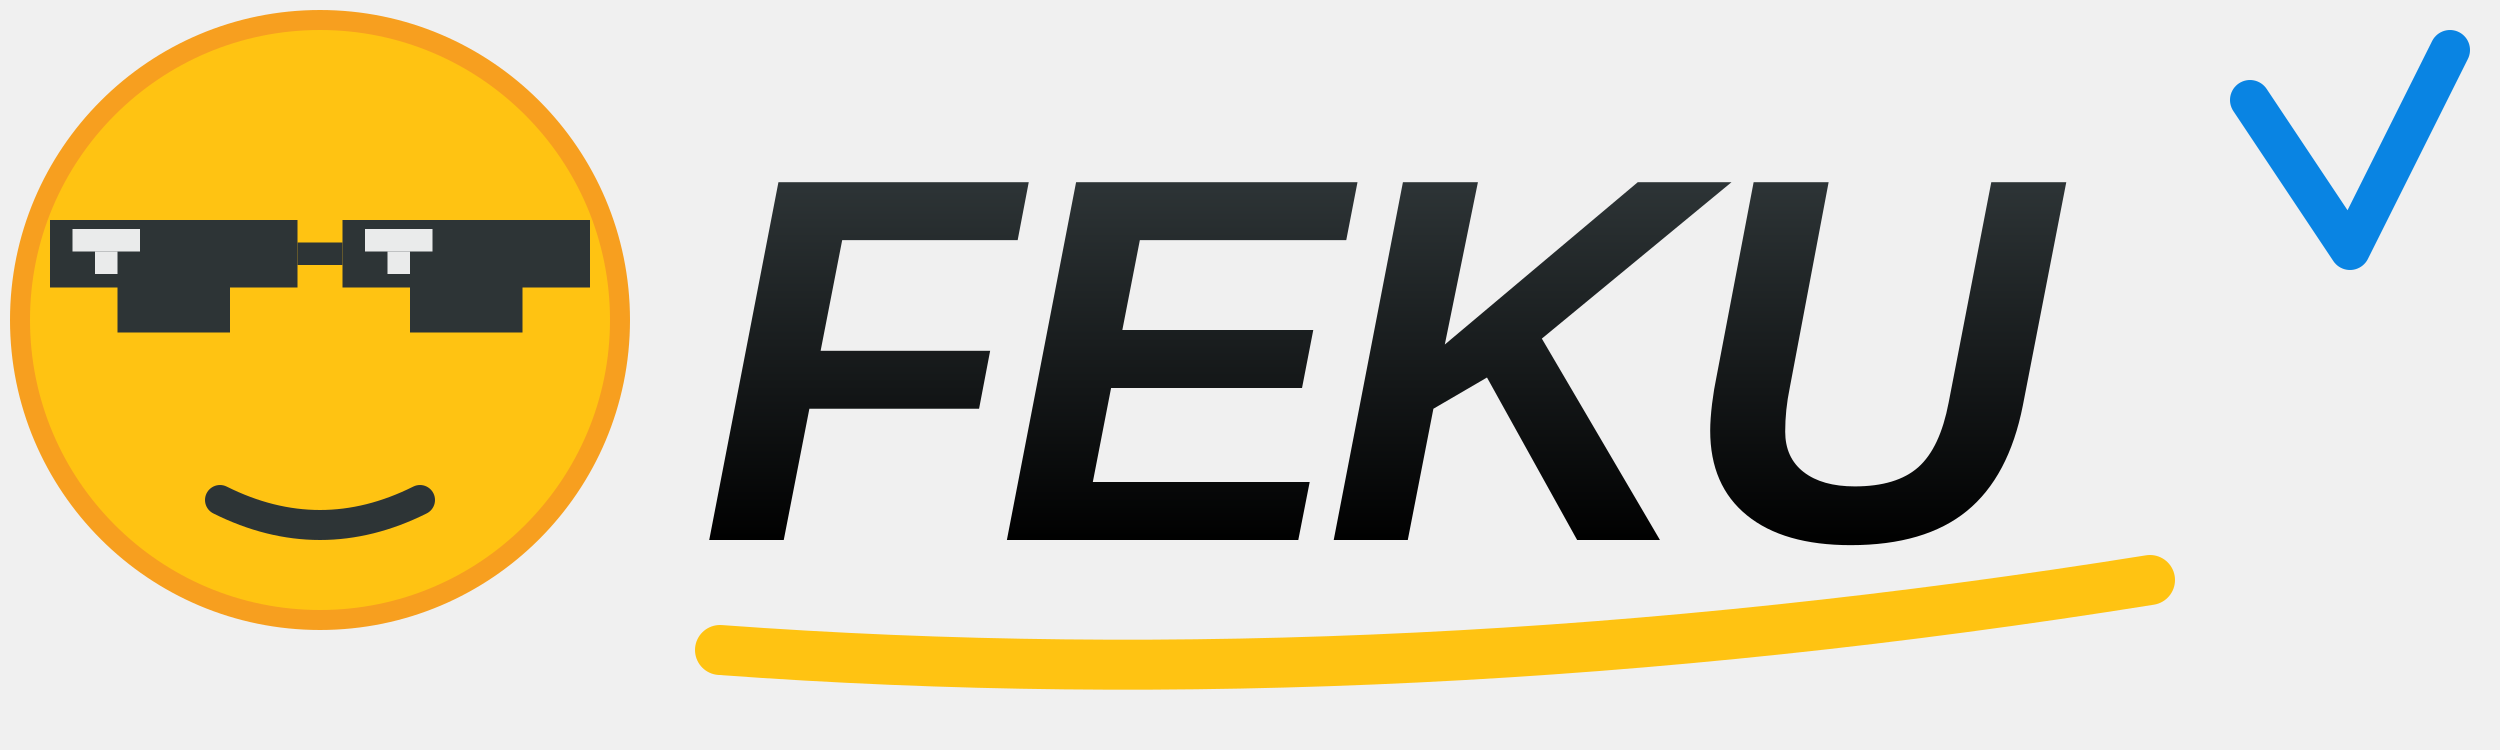
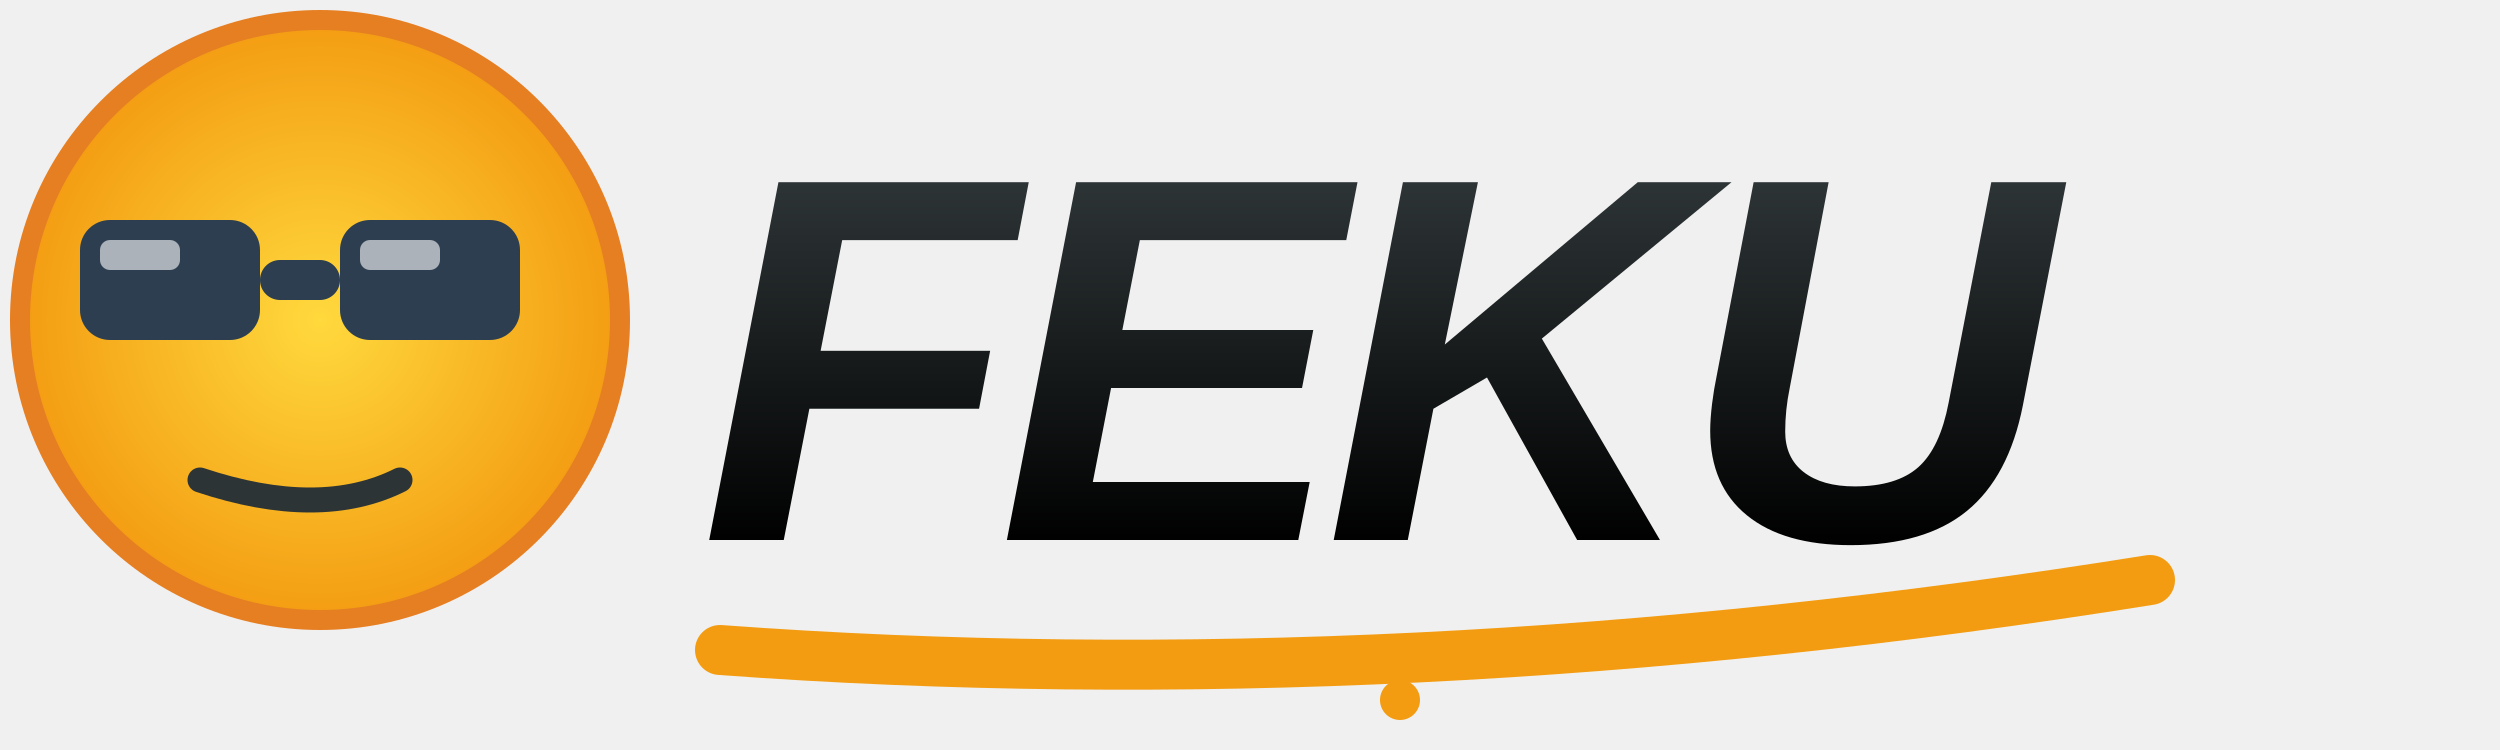
<svg xmlns="http://www.w3.org/2000/svg" width="250" height="75" viewBox="0 0 250 75">
  <defs>
    <linearGradient id="swagText" x1="0%" y1="0%" x2="0%" y2="100%">
      <stop offset="0%" style="stop-color:#2d3436;stop-opacity:1" />
      <stop offset="100%" style="stop-color:#000000;stop-opacity:1" />
    </linearGradient>
  </defs>
  <g>
-     <circle cx="32" cy="32" r="30" fill="#FFC312" stroke="#F79F1F" stroke-width="2" />
-     <g transform="translate(5, 22) scale(0.45)">
-       <path d="M0 0 L55 0 L55 15 L40 15 L40 25 L15 25 L15 15 L0 15 Z" fill="#2d3436" />
-       <path d="M65 0 L120 0 L120 15 L105 15 L105 25 L80 25 L80 15 L65 15 Z" fill="#2d3436" />
-       <rect x="55" y="5" width="10" height="5" fill="#2d3436" />
-       <rect x="5" y="2" width="15" height="5" fill="white" opacity="0.9" />
-       <rect x="10" y="7" width="5" height="5" fill="white" opacity="0.9" />
-       <rect x="70" y="2" width="15" height="5" fill="white" opacity="0.9" />
-       <rect x="75" y="7" width="5" height="5" fill="white" opacity="0.9" />
+     <defs>
+       <radialGradient id="emojiGrad">
+         <stop offset="0%" style="stop-color:#FFD93D;stop-opacity:1" />
+         <stop offset="100%" style="stop-color:#F39C12;stop-opacity:1" />
+       </radialGradient>
+     </defs>
+     <circle cx="32" cy="32" r="30" fill="url(#emojiGrad)" stroke="#E67E22" stroke-width="2" />
+     <g transform="translate(8, 22)">
+       <rect x="0" y="0" width="18" height="12" rx="3" fill="#2c3e50" />
+       <rect x="26" y="0" width="18" height="12" rx="3" fill="#2c3e50" />
+       <rect x="18" y="4" width="8" height="4" rx="2" fill="#2c3e50" />
+       <rect x="2" y="2" width="8" height="3" fill="white" opacity="0.6" rx="1" />
+       <rect x="28" y="2" width="8" height="3" fill="white" opacity="0.6" rx="1" />
    </g>
-     <path d="M22 50 Q32 55 42 50" stroke="#2d3436" stroke-width="3" fill="none" stroke-linecap="round" />
+     <path d="M20 48 Q32 52 40 48" stroke="#2d3436" stroke-width="2.5" fill="none" stroke-linecap="round" />
  </g>
  <text x="70" y="54" font-family="Arial, 'Arial Black', sans-serif" font-weight="900" font-size="52" fill="url(#swagText)" letter-spacing="-2" style="font-style:italic">FEKU</text>
-   <path d="M72 65 Q140 70 215 58" stroke="#FFC312" stroke-width="5" fill="none" stroke-linecap="round" />
-   <path d="M225 10 L235 25 L245 5" stroke="#0984e3" stroke-width="4" fill="none" stroke-linecap="round" stroke-linejoin="round" />
+   <path d="M72 65 Q140 70 215 58" stroke="#F39C12" stroke-width="5" fill="none" stroke-linecap="round" />
+   <circle cx="140" cy="70" r="2" fill="#F39C12" />
</svg>
